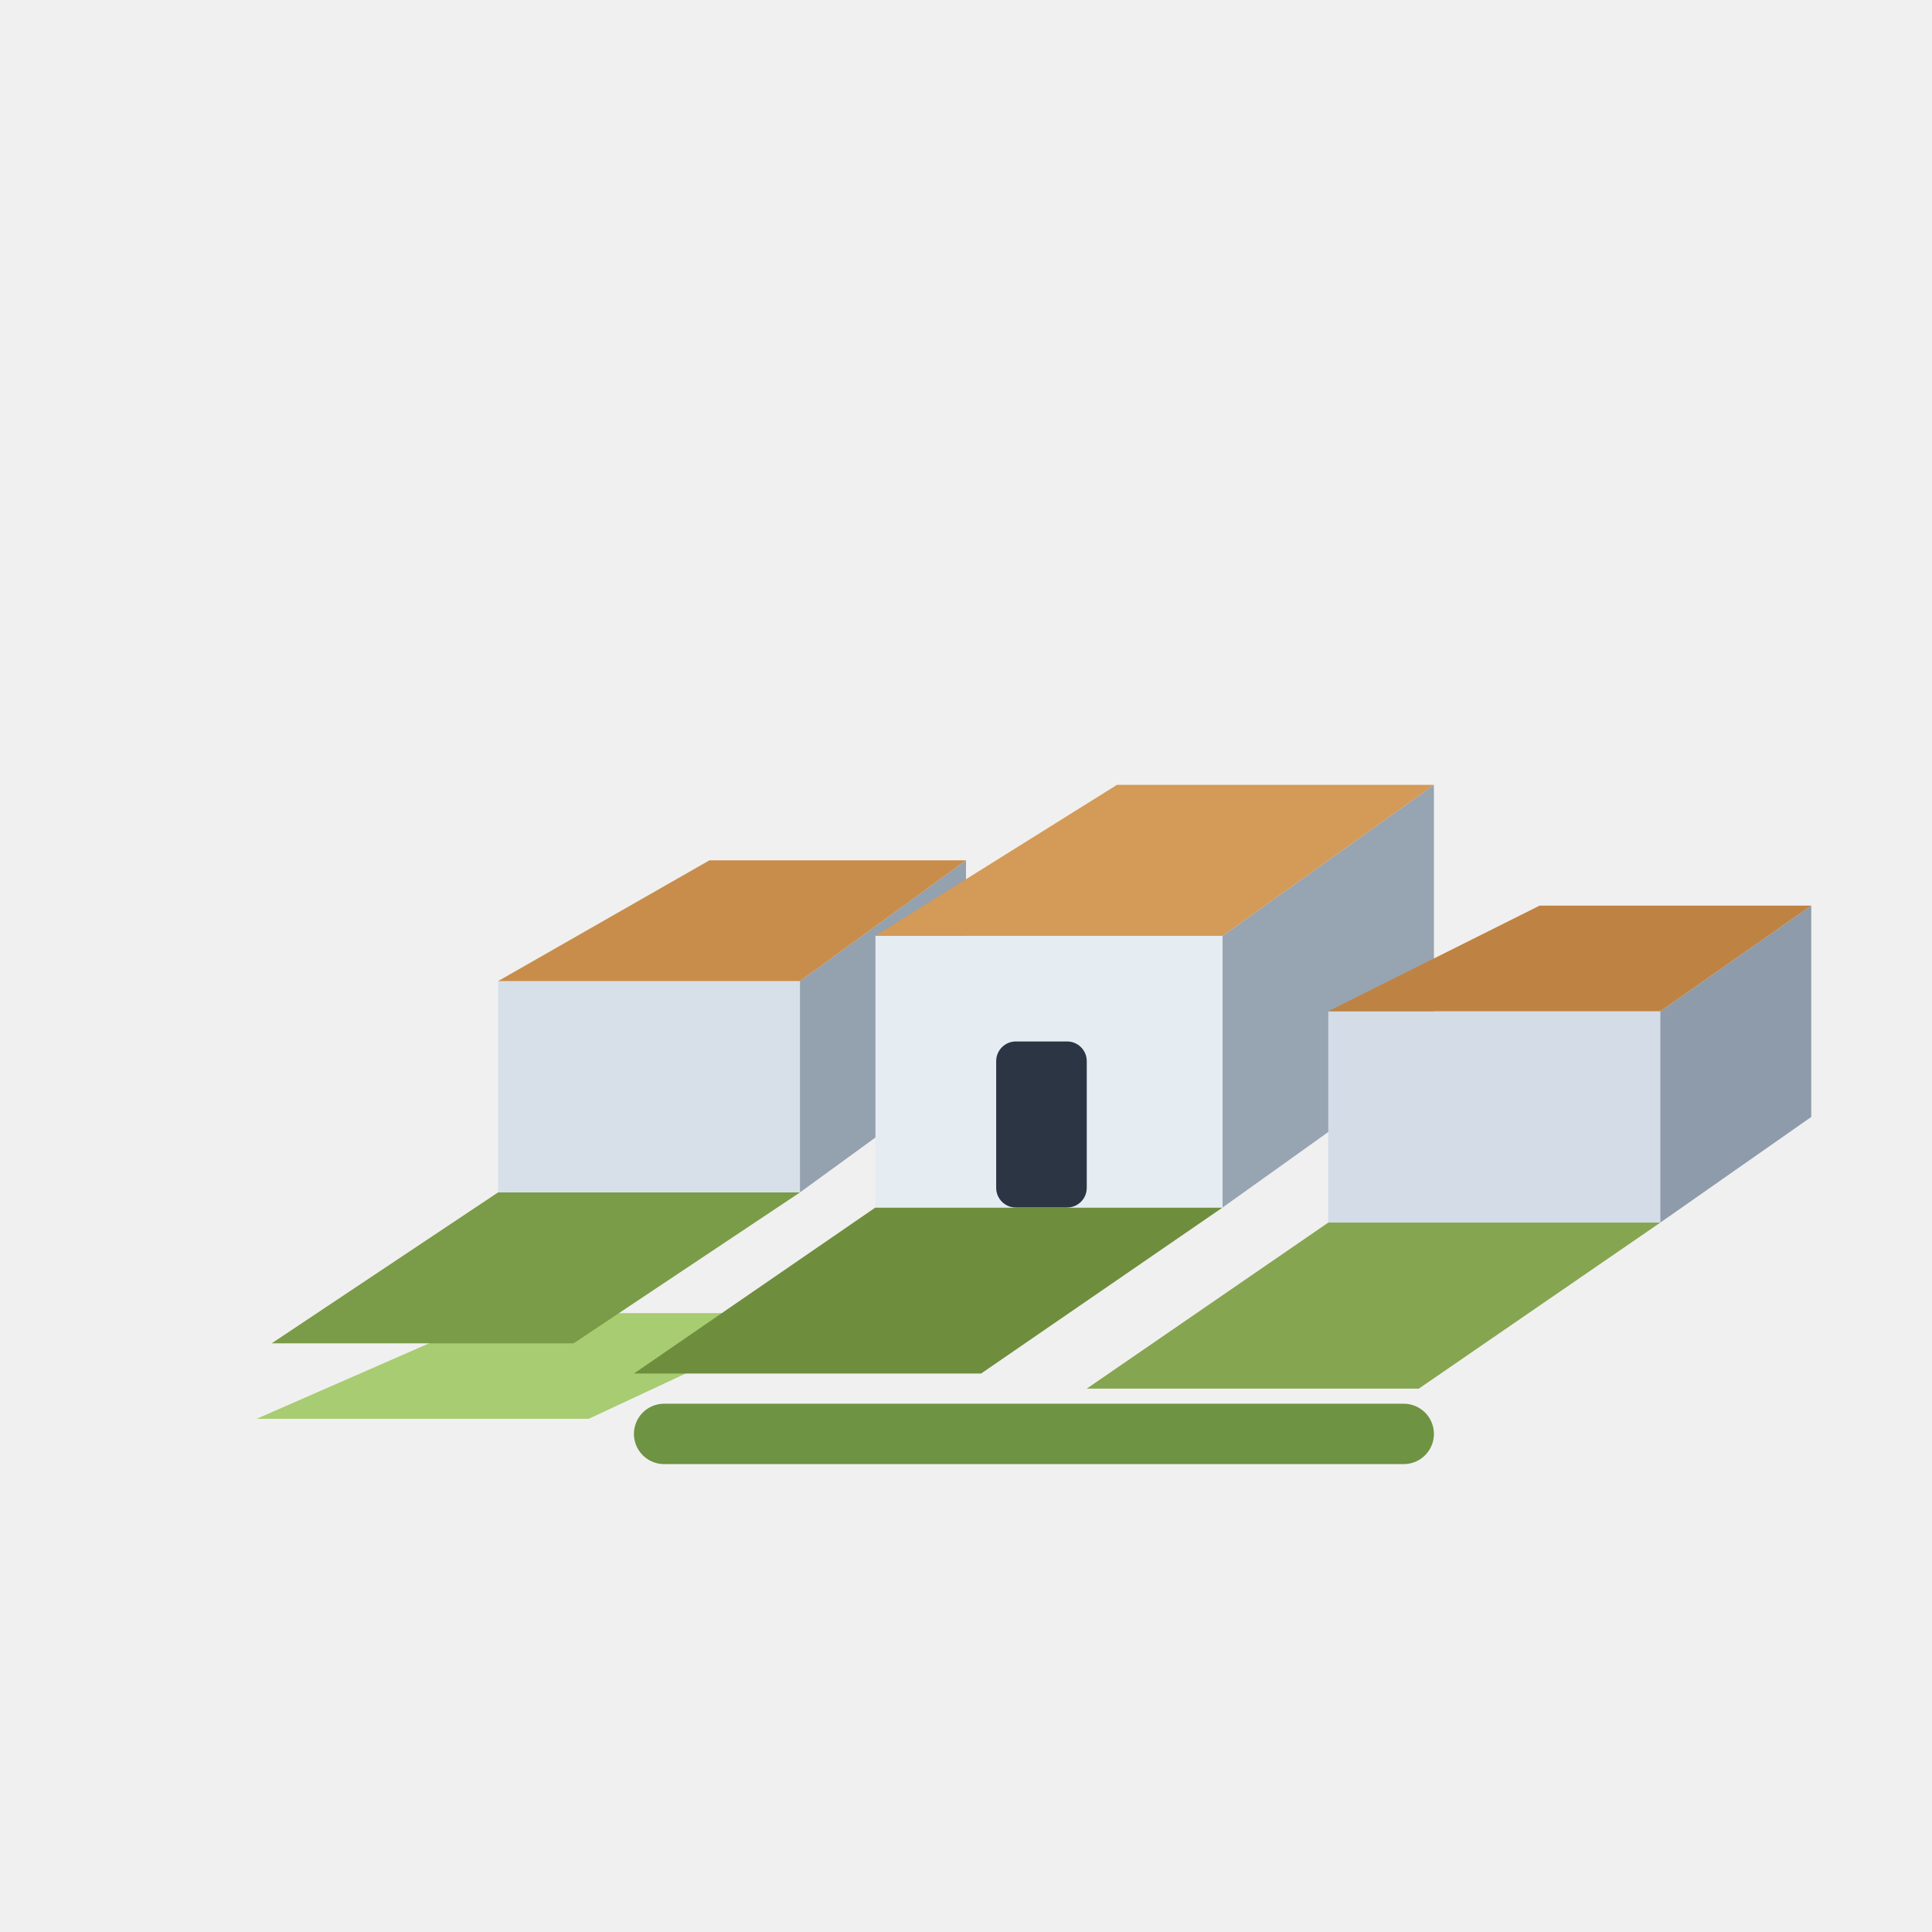
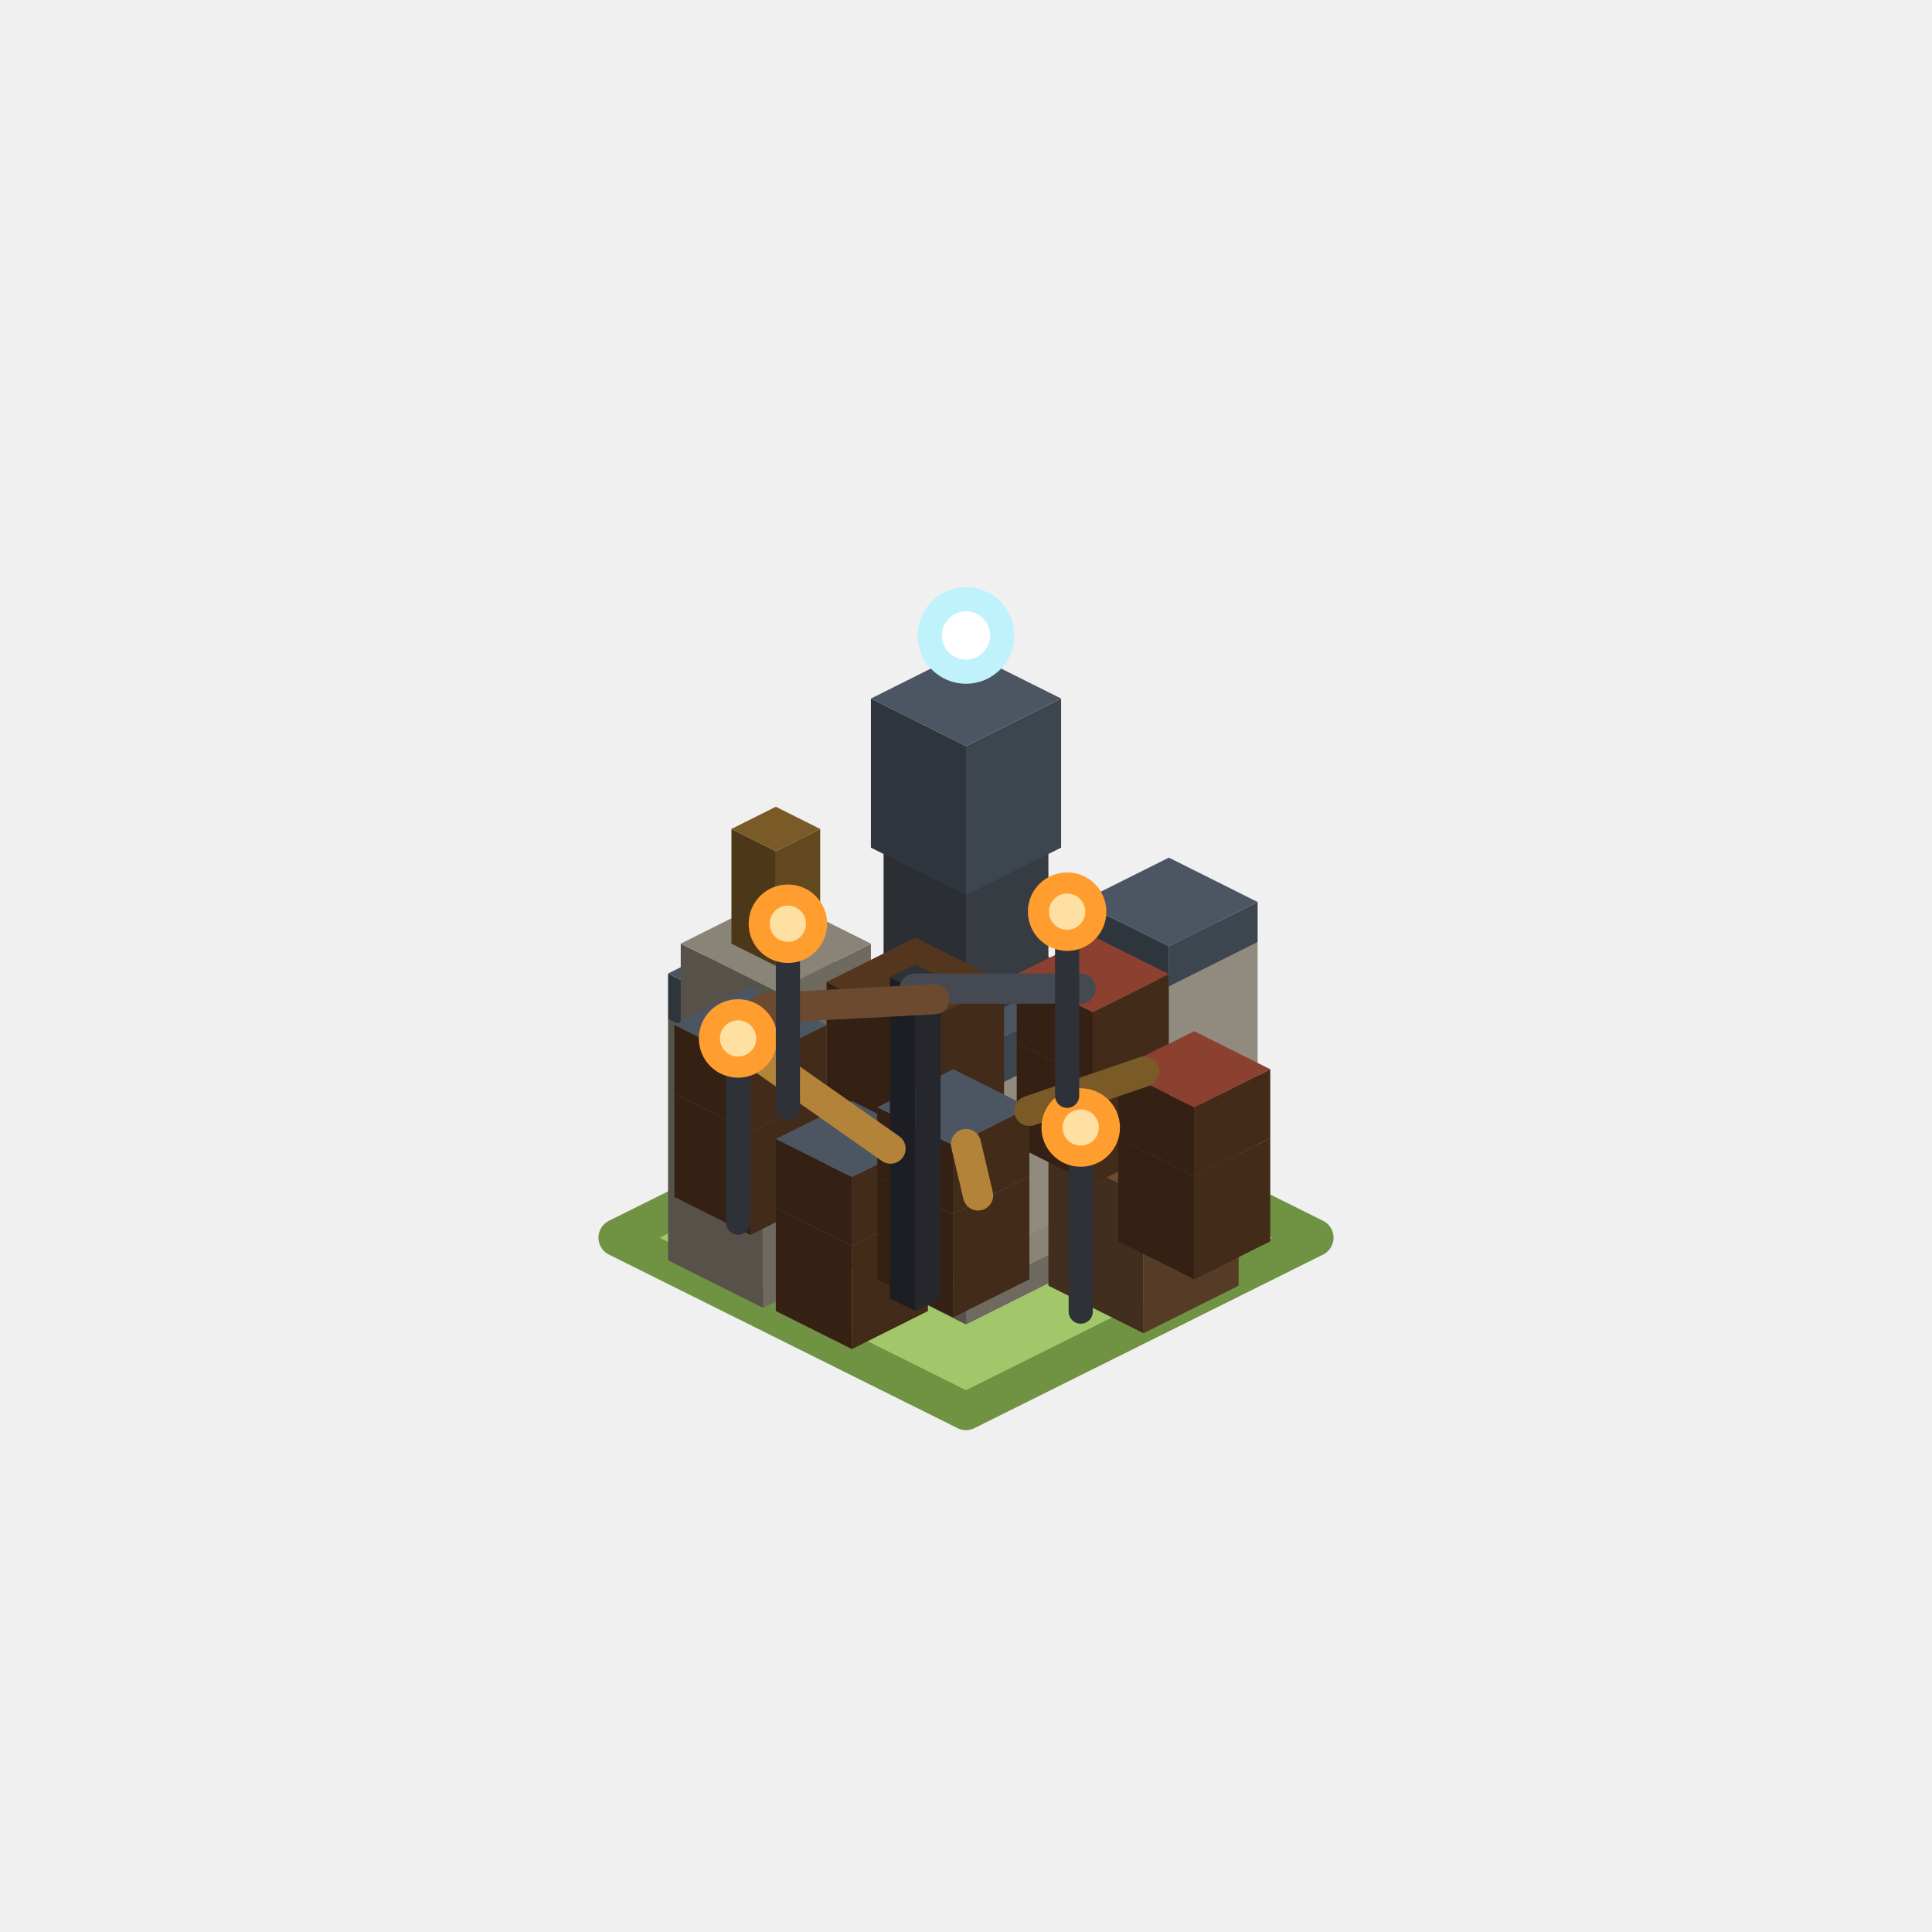
<svg xmlns="http://www.w3.org/2000/svg" width="128" height="128" viewBox="0 0 128 128" fill="none">
  <g>
-     <path d="M17 94L33 87L54 87L39 94H17Z" fill="#A8CC71" />
-     <path d="M18 89L33 79L53 79L38 89H18Z" fill="#7A9B47" />
-     <path d="M33 79L33 65L53 65L53 79H33Z" fill="#D7E0E8" />
-     <path d="M53 79L64 71L64 57L53 65V79Z" fill="#94A1AF" />
-     <path d="M33 65L47 57L64 57L53 65H33Z" fill="#C88D4B" />
-     <path d="M42 91L58 80L81 80L65 91H42Z" fill="#6E8E3D" />
-     <path d="M58 80L58 62L81 62L81 80H58Z" fill="#E5ECF2" />
-     <path d="M81 80L95 70L95 52L81 62V80Z" fill="#97A4B2" />
-     <path d="M58 62L74 52L95 52L81 62H58Z" fill="#D49A57" />
-     <rect x="66" y="69" width="6" height="11" rx="1.3" fill="#2B3543" />
-     <path d="M72 92L88 81L110 81L94 92H72Z" fill="#86A550" />
-     <path d="M88 81L88 67L110 67L110 81H88Z" fill="#D3DCE7" />
-     <path d="M110 81L120 74L120 60L110 67V81Z" fill="#8E9BAA" />
-     <path d="M88 67L102 60L120 60L110 67H88Z" fill="#BE8343" />
-     <path d="M44 95L93 95" stroke="#6E9342" stroke-width="4" stroke-linecap="round" />
+     <path d="M64.0 70.5 L87.1 82.0 L64.0 93.5 L40.9 82.0 Z" fill="#a1c76a" />
+     <path d="M64.0 70.5 L87.1 82.0 L64.0 93.5 L40.9 82.0 Z" fill="none" stroke="#6f9343" stroke-width="2.5" stroke-linejoin="round" />
+     <path d="M77.02 79.34 L64 85.85 L64 87.75 L77.02 81.24 Z" fill="#6e6a60" />
+     <path d="M64 85.85 L50.98 79.34 L50.98 81.24 L64 87.75 Z" fill="#56524a" />
+     <path d="M64 72.83 L77.02 79.34 L64 85.85 L50.98 79.34 Z" fill="#8a8478" />
+     <path d="M72.4 68.32 L64 72.52 L64 83.92 L72.4 79.72 Z" fill="#918b7f" />
+     <path d="M64 72.52 L55.6 68.32 L55.6 79.72 L64 83.92 Z" fill="#706c63" />
+     <path d="M64 64.12 L72.4 68.32 L64 72.52 L55.6 68.32 Z" fill="#b5ae9f" />
+     <path d="M73.24 65.28 L64 69.9 L64 72.94 L73.24 68.32 Z" fill="#3d454f" />
+     <path d="M64 69.9 L54.76 65.28 L54.76 68.32 L64 72.94 Z" fill="#2f353d" />
+     <path d="M64 60.66 L73.24 65.28 L64 69.9 L54.76 65.28 Z" fill="#4c5663" />
+     <path d="M69.46 56.16 L64 58.89 L64 68.01 L69.46 65.28 Z" fill="#373b42" />
+     <path d="M64 58.89 L58.54 56.16 L58.54 65.28 L64 68.01 Z" fill="#2b2e33" />
+     <path d="M64 53.43 L69.46 56.16 L64 58.89 L58.54 56.16 Z" fill="#454a52" />
+     <path d="M60.0 76.5 L64.0 72.5 L68.0 76.5 L64.0 80.5 Z" fill="#d4a653" />
+     <path d="M60.0 76.5 L64.0 80.5 L64.0 84.5 L60.0 84.5 Z" fill="#836733" />
+     <path d="M70.3 46.28 L64 49.43 L64 59.31 L70.3 56.16 Z" fill="#3d454f" />
+     <path d="M64 49.43 L57.7 46.28 L57.7 56.16 L64 59.31 Z" fill="#2f353d" />
+     <path d="M64 43.13 L70.3 46.28 L64 49.43 L57.7 46.28 Z" fill="#4c5663" />
+     <circle cx="64.0" cy="42.1" r="3.2" fill="#bff2fb" />
+     <circle cx="64.0" cy="42.1" r="1.6" fill="#ffffff" />
+     <path d="M56.86 67.54 L50.56 70.69 L50.56 86.65 L56.86 83.5 Z" fill="#6e6a60" />
+     <path d="M50.56 70.69 L44.26 67.54 L44.26 83.5 L50.56 86.65 Z" fill="#56524a" />
+     <path d="M50.56 64.39 L56.86 67.54 L50.56 70.69 L44.26 67.54 Z" fill="#8a8478" />
+     <path d="M56.86 64.5 L50.56 67.65 L50.56 70.69 L56.86 67.54 Z" fill="#3d454f" />
+     <path d="M50.56 67.65 L44.26 64.5 L44.26 67.54 L50.56 70.69 Z" fill="#2f353d" />
+     <path d="M50.56 61.35 L56.86 64.5 L50.56 67.65 L44.26 64.5 Z" fill="#4c5663" />
+     <path d="M83.32 62.42 L77.44 65.36 L77.44 80.56 L83.32 77.62 Z" fill="#918b7f" />
+     <path d="M77.44 65.36 L71.56 62.42 L71.56 77.62 L77.44 80.56 Z" fill="#706c63" />
+     <path d="M77.44 59.48 L83.32 62.42 L77.44 65.36 L71.56 62.42 Z" fill="#b5ae9f" />
+     <path d="M83.32 59.76 L77.44 62.7 L77.44 65.36 L83.32 62.42 Z" fill="#3d454f" />
+     <path d="M77.44 62.7 L71.56 59.76 L71.56 62.42 L77.44 65.36 Z" fill="#2f353d" />
+     <path d="M77.44 56.82 L83.32 59.76 L77.44 62.7 L71.56 59.76 Z" fill="#4c5663" />
+     <path d="M57.7 62.52 L51.4 65.67 L51.4 77.83 L57.7 74.68 Z" fill="#6e6a60" />
+     <path d="M51.4 65.67 L45.1 62.52 L45.1 74.68 L51.4 77.83 Z" fill="#56524a" />
+     <path d="M51.4 59.37 L57.7 62.52 L51.4 65.67 L45.1 62.52 Z" fill="#8a8478" />
+     <path d="M54.34 54.92 L51.4 56.39 L51.4 63.99 L54.34 62.52 Z" fill="#62481e" />
+     <path d="M51.4 56.39 L48.46 54.92 L48.46 62.52 L51.4 63.99 Z" fill="#4c3818" />
+     <path d="M51.4 53.45 L54.34 54.92 L51.4 56.39 L48.46 54.92 Z" fill="#7a5a26" />
+     <path d="M82.06 76.06 L75.76 79.21 L75.76 88.33 L82.06 85.18 Z" fill="#563b26" />
+     <path d="M75.76 79.21 L69.46 76.06 L69.46 85.18 L75.76 88.33 Z" fill="#422e1e" />
+     <path d="M75.76 72.91 L82.06 76.06 L75.76 79.21 L69.46 76.06 Z" fill="#6b4a30" />
+     <path d="M66.52 65.06 L60.64 68 L60.64 76.36 L66.52 73.42 Z" fill="#432b19" />
+     <path d="M60.64 68 L54.76 65.06 L54.76 73.42 L60.64 76.36 Z" fill="#342113" />
+     <path d="M60.64 62.12 L66.52 65.06 L60.64 68 L54.76 65.06 Z" fill="#54361f" />
+     <path d="M54.76 72.46 L49.72 74.98 L49.72 81.82 L54.76 79.3 Z" fill="#432b19" />
+     <path d="M49.72 74.98 L44.68 72.46 L44.68 79.3 L49.72 81.82 Z" fill="#342113" />
+     <path d="M49.72 69.94 L54.76 72.46 L49.72 74.98 L44.68 72.46 Z" fill="#4c5663" />
+     <path d="M54.76 67.9 L49.72 70.42 L49.72 74.98 L54.76 72.46 Z" fill="#432b19" />
+     <path d="M49.72 70.42 L44.68 67.9 L44.68 72.46 L49.72 74.98 Z" fill="#342113" />
+     <path d="M49.72 65.38 L54.76 67.9 L49.72 70.42 L44.68 67.9 Z" fill="#4c5663" />
+     <path d="M77.44 69.1 L72.4 71.62 L72.4 78.46 L77.44 75.94 Z" fill="#432b19" />
+     <path d="M72.4 71.62 L67.36 69.1 L67.36 75.94 L72.4 78.46 Z" fill="#342113" />
+     <path d="M72.4 66.58 L77.44 69.1 L72.4 71.62 L67.36 69.1 Z" fill="#8c4030" />
+     <path d="M77.44 64.54 L72.4 67.06 L72.4 71.62 L77.44 69.1 Z" fill="#432b19" />
+     <path d="M72.4 67.06 L67.36 64.54 L67.36 69.1 L72.4 71.62 Z" fill="#342113" />
+     <path d="M72.4 62.02 L77.44 64.54 L72.4 67.06 L67.36 64.54 Z" fill="#8c4030" />
+     <path d="M61.48 80.02 L56.44 82.54 L56.44 89.38 L61.48 86.86 Z" fill="#432b19" />
+     <path d="M56.44 82.54 L51.4 80.02 L51.4 86.86 L56.44 89.38 Z" fill="#342113" />
+     <path d="M56.44 77.5 L61.48 80.02 L56.44 82.54 L51.4 80.02 Z" fill="#4c5663" />
+     <path d="M61.48 75.46 L56.44 77.98 L56.44 82.54 L61.48 80.02 Z" fill="#432b19" />
+     <path d="M56.44 77.98 L51.4 75.46 L51.4 80.02 L56.44 82.54 Z" fill="#342113" />
+     <path d="M56.44 72.94 L61.48 75.46 L56.44 77.98 L51.4 75.46 Z" fill="#4c5663" />
+     <path d="M84.16 75.4 L79.12 77.92 L79.12 84.76 L84.16 82.24 Z" fill="#432b19" />
+     <path d="M79.12 77.92 L74.08 75.4 L74.08 82.24 L79.12 84.76 Z" fill="#342113" />
+     <path d="M79.12 72.88 L84.16 75.4 L79.12 77.92 L74.08 75.4 Z" fill="#8c4030" />
+     <path d="M84.16 70.84 L79.12 73.36 L79.12 77.92 L84.16 75.4 Z" fill="#432b19" />
+     <path d="M79.12 73.36 L74.08 70.84 L74.08 75.4 L79.12 77.92 Z" fill="#342113" />
+     <path d="M79.12 68.32 L84.16 70.84 L79.12 73.36 L74.08 70.84 Z" fill="#8c4030" />
+     <path d="M68.2 77.92 L63.16 80.44 L63.16 87.28 L68.2 84.76 Z" fill="#432b19" />
+     <path d="M63.16 80.44 L58.12 77.92 L58.12 84.76 L63.16 87.28 Z" fill="#342113" />
+     <path d="M63.16 75.4 L68.2 77.92 L63.16 80.44 L58.12 77.92 Z" fill="#4c5663" />
+     <path d="M68.2 73.36 L63.16 75.88 L63.16 80.44 L68.2 77.92 Z" fill="#432b19" />
+     <path d="M63.16 75.88 L58.12 73.36 L58.12 77.92 L63.16 80.44 Z" fill="#342113" />
+     <path d="M63.16 70.84 L68.2 73.36 L63.16 75.88 L58.12 73.36 Z" fill="#4c5663" />
+     <path d="M62.32 64.74 L60.64 65.58 L60.64 86.86 L62.32 86.02 Z" fill="#25272d" />
+     <path d="M60.64 65.58 L58.96 64.74 L58.96 86.02 L60.64 86.86 Z" fill="#1d1e23" />
+     <path d="M60.64 63.9 L62.32 64.74 L60.64 65.58 L58.96 64.74 Z" fill="#2e3138" />
+     <path d="M60.6 65.5 L71.6 65.5" stroke="#454a52" stroke-width="2" stroke-linecap="round" />
+     <path d="M61.9 66.2 L50.6 66.8" stroke="#6b4a30" stroke-width="2" stroke-linecap="round" />
+     <path d="M59.0 76.1 L50.6 70.2" stroke="#b3833a" stroke-width="2" stroke-linecap="round" />
+     <path d="M68.2 73.6 L75.8 71.0" stroke="#7a5a26" stroke-width="2" stroke-linecap="round" />
+     <path d="M64.0 75.8 L64.8 79.2" stroke="#b3833a" stroke-width="2" stroke-linecap="round" />
+     <path d="M71.6 75.5 L71.6 86.9" stroke="#2e3138" stroke-width="1.6" stroke-linecap="round" />
+     <circle cx="71.6" cy="74.7" r="2.6" fill="#ff9d2e" />
+     <circle cx="71.6" cy="74.7" r="1.2" fill="#ffe0a3" />
+     <path d="M48.9 69.6 L48.9 81.0" stroke="#2e3138" stroke-width="1.6" stroke-linecap="round" />
+     <circle cx="48.9" cy="68.8" r="2.6" fill="#ff9d2e" />
+     <circle cx="48.9" cy="68.8" r="1.2" fill="#ffe0a3" />
+     <path d="M70.7 61.2 L70.7 72.6" stroke="#2e3138" stroke-width="1.6" stroke-linecap="round" />
+     <circle cx="70.7" cy="60.4" r="2.6" fill="#ff9d2e" />
+     <circle cx="70.7" cy="60.4" r="1.2" fill="#ffe0a3" />
+     <path d="M52.2 62.0 L52.2 73.4" stroke="#2e3138" stroke-width="1.6" stroke-linecap="round" />
+     <circle cx="52.2" cy="61.2" r="2.6" fill="#ff9d2e" />
+     <circle cx="52.2" cy="61.2" r="1.2" fill="#ffe0a3" />
  </g>
</svg>
